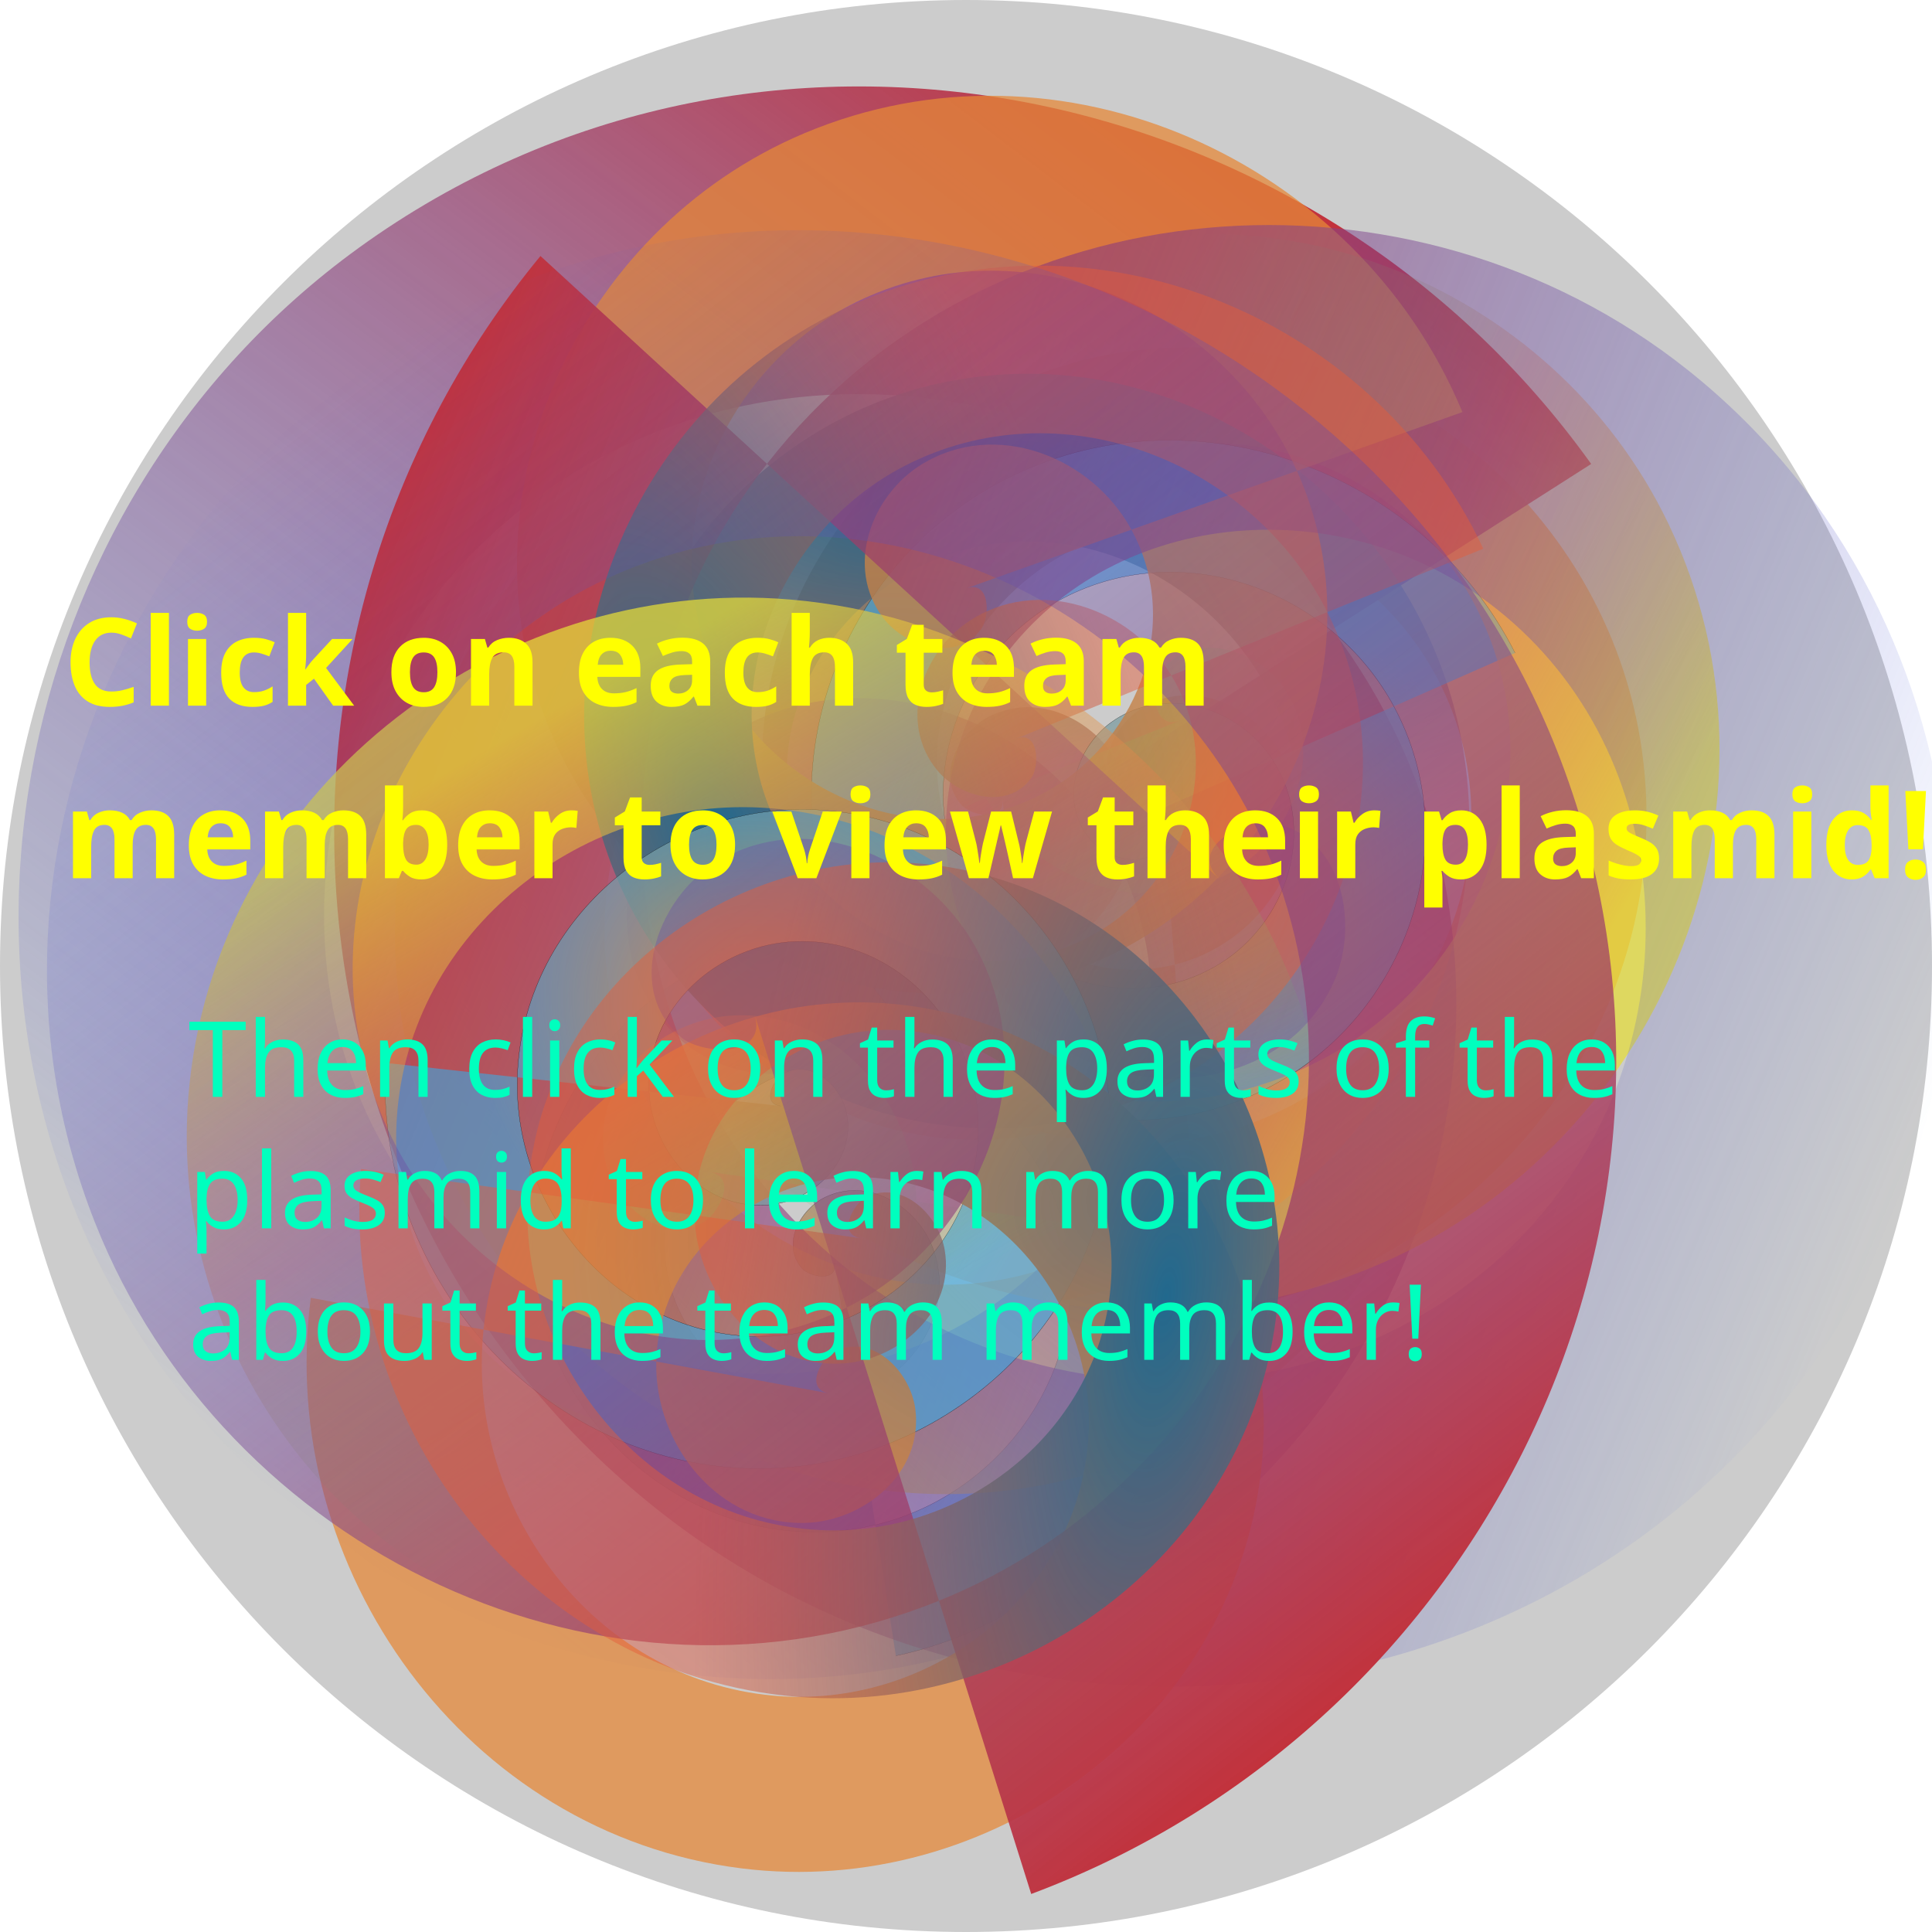
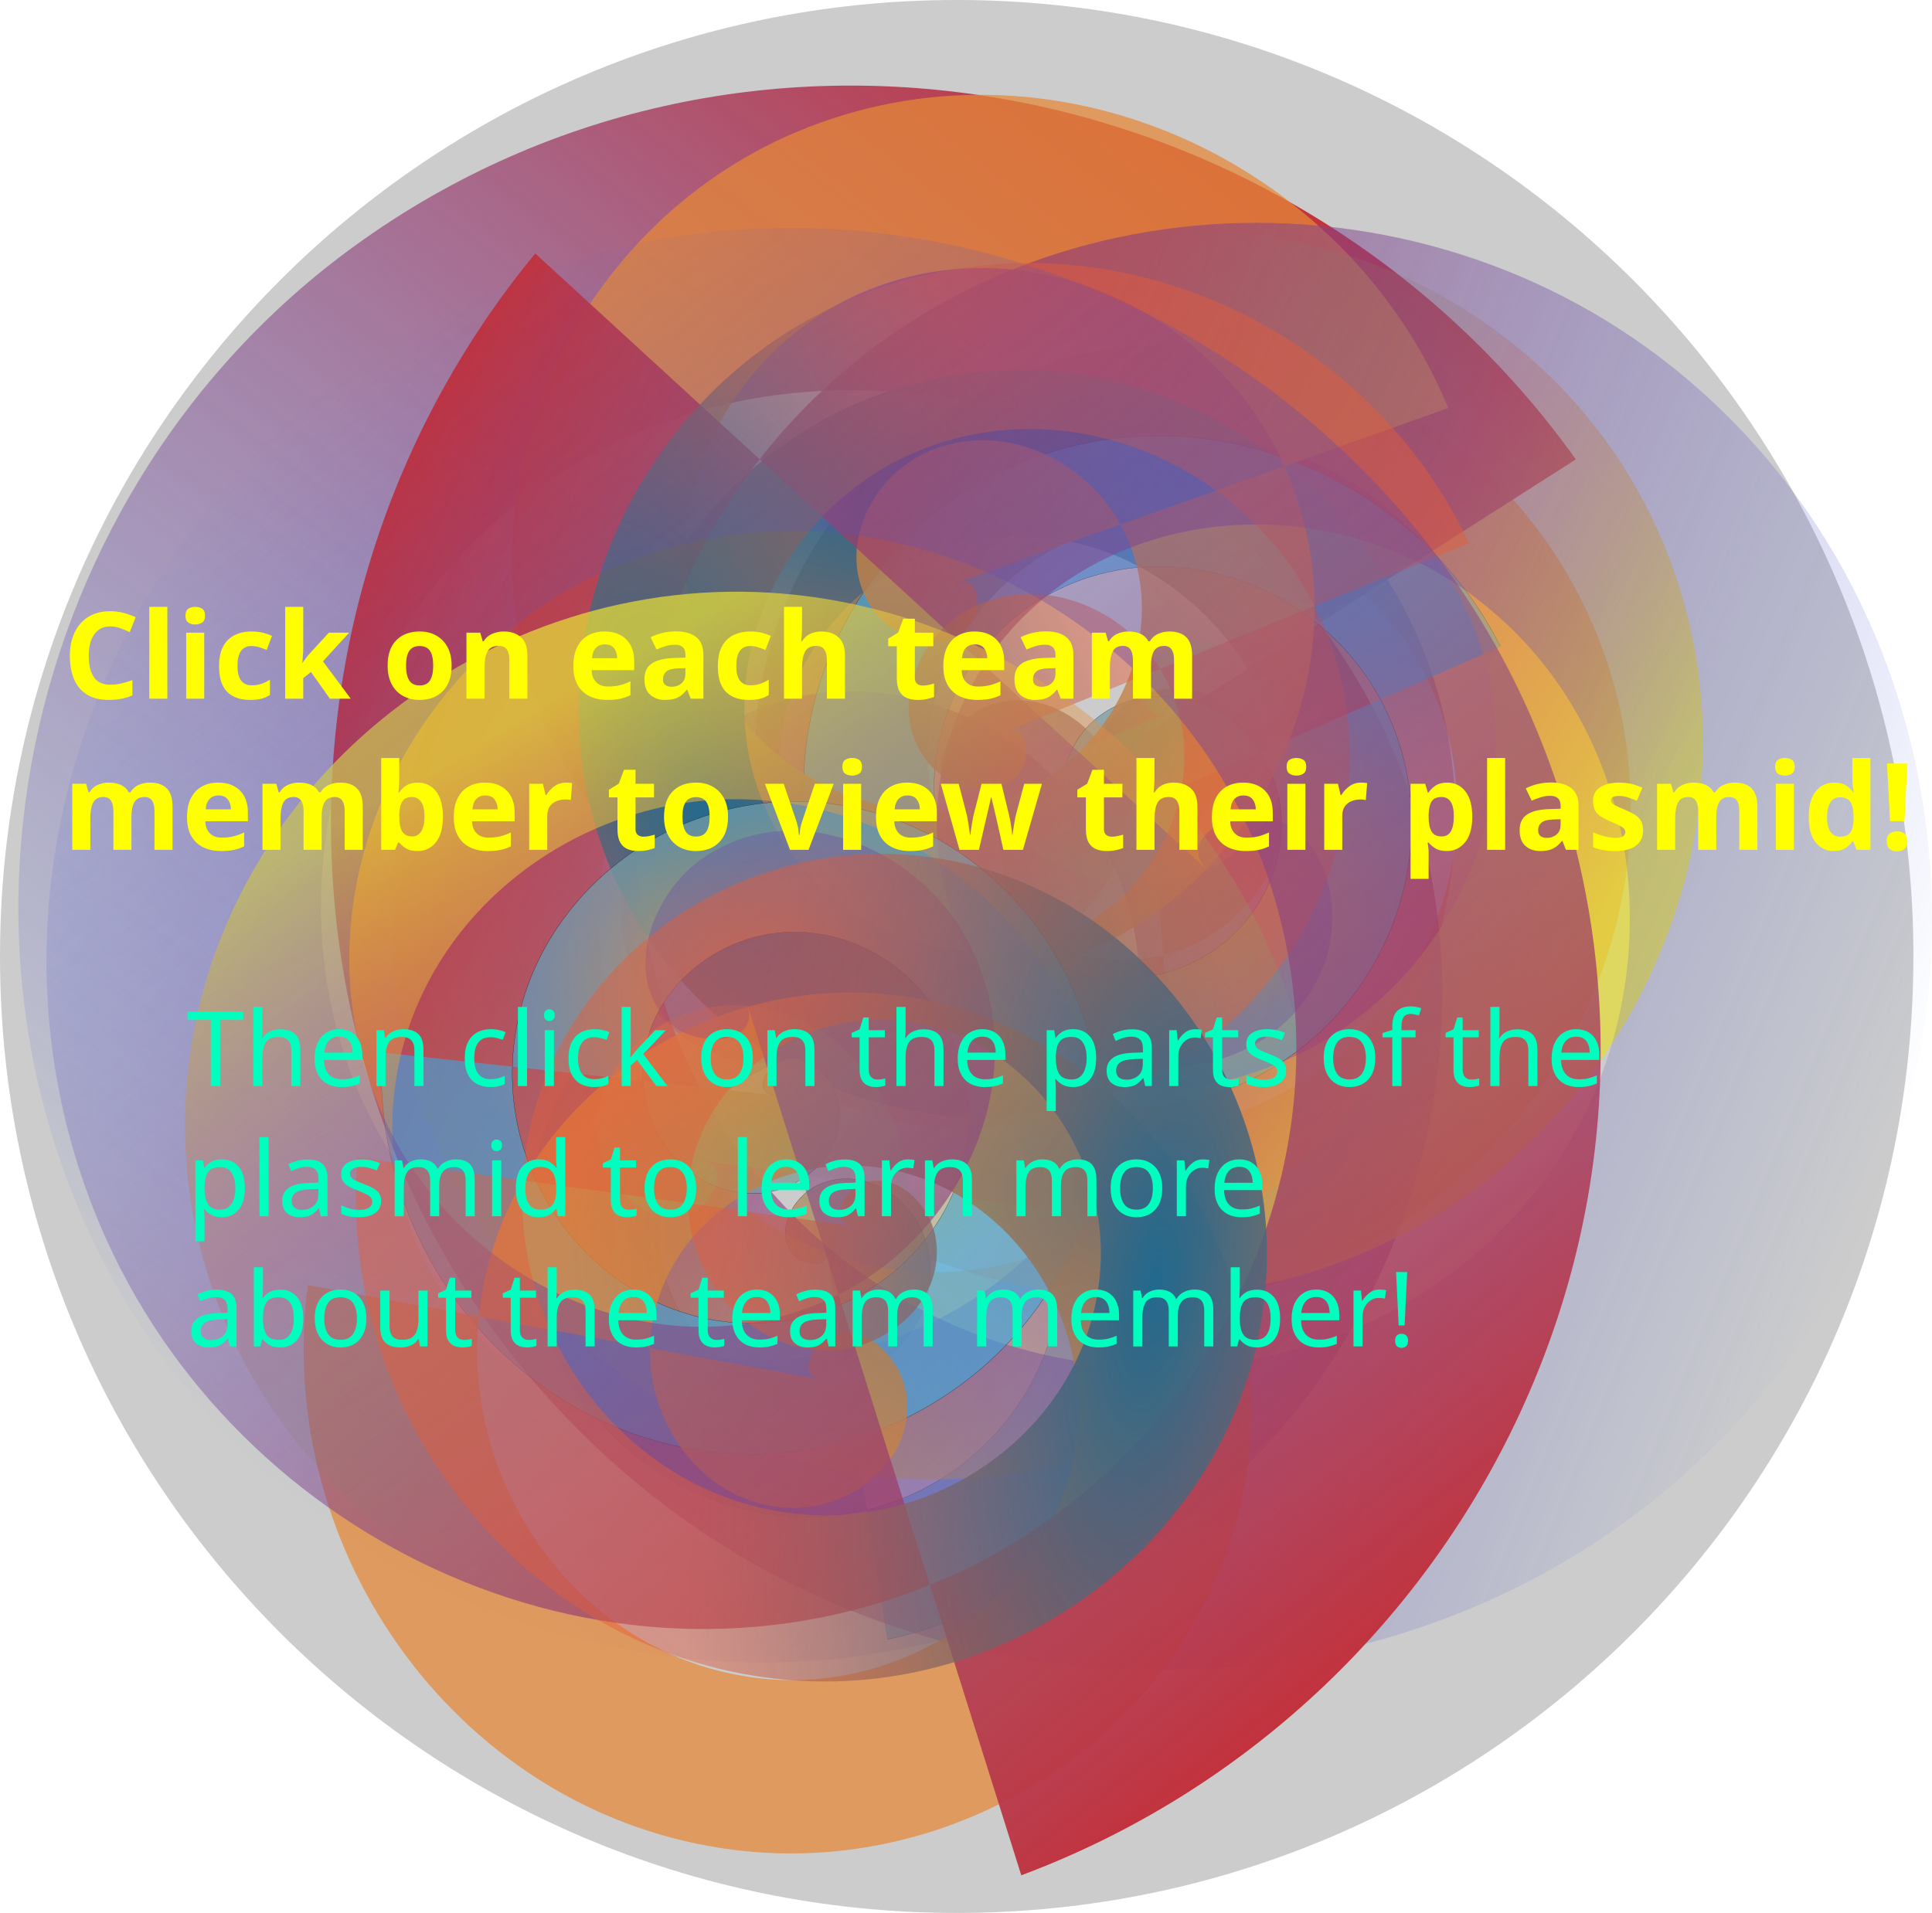
- <svg xmlns="http://www.w3.org/2000/svg" xmlns:xlink="http://www.w3.org/1999/xlink" width="362.857mm" height="362.857mm" viewBox="0 0 1285.714 1285.714" id="svg2" version="1.1">
+ <svg xmlns="http://www.w3.org/2000/svg" xmlns:xlink="http://www.w3.org/1999/xlink" width="141.111mm" height="139.752mm" viewBox="0 0 500 495.185" id="svg2" version="1.1">
  <defs id="defs4">
    <linearGradient id="linearGradient5912">
      <stop style="stop-color:#c2323c;stop-opacity:1" offset="0" id="stop5914" />
      <stop style="stop-color:#385ce5;stop-opacity:0" offset="1" id="stop5916" />
    </linearGradient>
    <linearGradient id="linearGradient5900">
      <stop style="stop-color:#e5dc38;stop-opacity:0.73" offset="0" id="stop5902" />
      <stop id="stop5922" offset="0.502" style="stop-color:#e0804d;stop-opacity:0.361" />
      <stop style="stop-color:#38e563;stop-opacity:0;" offset="1" id="stop5904" />
    </linearGradient>
    <linearGradient id="linearGradient5863">
      <stop style="stop-color:#21698e;stop-opacity:1" offset="0" id="stop5865" />
      <stop style="stop-color:#e55b38;stop-opacity:0.459" offset="1" id="stop5867" />
    </linearGradient>
    <linearGradient id="linearGradient5855">
      <stop style="stop-color:#e58838;stop-opacity:1;" offset="0" id="stop5857" />
      <stop style="stop-color:#38a9e5;stop-opacity:0.591" offset="1" id="stop5859" />
    </linearGradient>
    <linearGradient id="linearGradient5839">
      <stop style="stop-color:#707070;stop-opacity:1;" offset="0" id="stop5841" />
      <stop style="stop-color:#e58838;stop-opacity:0.736" offset="1" id="stop5843" />
    </linearGradient>
    <radialGradient xlink:href="#linearGradient5839" id="radialGradient5845" cx="-5306.586" cy="485.497" fx="-5306.586" fy="485.497" r="2195.342" gradientTransform="matrix(0.2905214,0.09774767,-0.06661345,0.1979862,-2185.112,646.1789)" gradientUnits="userSpaceOnUse" />
    <radialGradient xlink:href="#linearGradient5855" id="radialGradient5861" cx="-3864.339" cy="666.529" fx="-3864.339" fy="666.529" r="1823.967" gradientTransform="matrix(0.1642605,-0.04104031,0.04616229,0.184761,-2324.209,-285.6965)" gradientUnits="userSpaceOnUse" />
    <radialGradient xlink:href="#linearGradient5863" id="radialGradient5869" cx="-3754.716" cy="902.298" fx="-3754.716" fy="902.298" r="1339.469" gradientTransform="matrix(0.7691434,0.6087424,-0.2312979,0.2922424,-455.8578,2650.32)" gradientUnits="userSpaceOnUse" />
    <linearGradient xlink:href="#linearGradient5900" id="linearGradient5910" x1="-3383.223" y1="1349.945" x2="-3383.223" y2="417.713" gradientUnits="userSpaceOnUse" gradientTransform="matrix(0.8212838,0,0,0.8212838,-604.2708,-89.66776)" />
-     <linearGradient xlink:href="#linearGradient5912" id="linearGradient5918" x1="-4075.123" y1="791.777" x2="-2595.793" y2="791.777" gradientUnits="userSpaceOnUse" />
+     <linearGradient xlink:href="#linearGradient5912" id="linearGradient5918" x1="-4075.123" y1="791.777" x2="-2595.794" y2="791.777" gradientUnits="userSpaceOnUse" />
    <radialGradient xlink:href="#linearGradient5855" id="radialGradient6042" gradientUnits="userSpaceOnUse" gradientTransform="matrix(0.1642605,-0.04104031,0.04616229,0.184761,-2823.399,253.5427)" cx="-3864.339" cy="666.529" fx="-3864.339" fy="666.529" r="1823.967" />
    <radialGradient xlink:href="#linearGradient5839" id="radialGradient6044" gradientUnits="userSpaceOnUse" gradientTransform="matrix(0.2905214,0.09774767,-0.06661345,0.1979862,-2185.112,646.1789)" cx="-5306.586" cy="485.497" fx="-5306.586" fy="485.497" r="2195.342" />
    <linearGradient xlink:href="#linearGradient5900" id="linearGradient6046" gradientUnits="userSpaceOnUse" gradientTransform="matrix(0.8212838,0,0,0.8212838,-604.2708,-89.66776)" x1="-3383.223" y1="1349.945" x2="-3383.223" y2="417.713" />
-     <linearGradient xlink:href="#linearGradient5912" id="linearGradient6048" gradientUnits="userSpaceOnUse" x1="-4075.123" y1="791.777" x2="-2595.793" y2="791.777" />
+     <linearGradient xlink:href="#linearGradient5912" id="linearGradient6048" gradientUnits="userSpaceOnUse" x1="-4075.123" y1="791.777" x2="-2595.794" y2="791.777" />
    <radialGradient xlink:href="#linearGradient5863" id="radialGradient6050" gradientUnits="userSpaceOnUse" gradientTransform="matrix(0.7691434,0.6087424,-0.2312979,0.2922424,-455.8578,2650.32)" cx="-3754.716" cy="902.298" fx="-3754.716" fy="902.298" r="1339.469" />
    <radialGradient xlink:href="#linearGradient5855" id="radialGradient6070" gradientUnits="userSpaceOnUse" gradientTransform="matrix(0.1642605,-0.04104031,0.04616229,0.184761,-2823.399,253.5427)" cx="-3864.339" cy="666.529" fx="-3864.339" fy="666.529" r="1823.967" />
    <radialGradient xlink:href="#linearGradient5839" id="radialGradient6072" gradientUnits="userSpaceOnUse" gradientTransform="matrix(0.2905214,0.09774767,-0.06661345,0.1979862,-2185.112,646.1789)" cx="-5306.586" cy="485.497" fx="-5306.586" fy="485.497" r="2195.342" />
    <linearGradient xlink:href="#linearGradient5900" id="linearGradient6074" gradientUnits="userSpaceOnUse" gradientTransform="matrix(0.8212838,0,0,0.8212838,-604.2708,-89.66776)" x1="-3383.223" y1="1349.945" x2="-3383.223" y2="417.713" />
-     <linearGradient xlink:href="#linearGradient5912" id="linearGradient6076" gradientUnits="userSpaceOnUse" x1="-4075.123" y1="791.777" x2="-2595.793" y2="791.777" />
+     <linearGradient xlink:href="#linearGradient5912" id="linearGradient6076" gradientUnits="userSpaceOnUse" x1="-4075.123" y1="791.777" x2="-2595.794" y2="791.777" />
    <radialGradient xlink:href="#linearGradient5863" id="radialGradient6078" gradientUnits="userSpaceOnUse" gradientTransform="matrix(0.7691434,0.6087424,-0.2312979,0.2922424,-455.8578,2650.32)" cx="-3754.716" cy="902.298" fx="-3754.716" fy="902.298" r="1339.469" />
  </defs>
-   <g id="layer1" transform="translate(4025.715,178.4949)">
-     <flowRoot xml:space="preserve" id="flowRoot6139" style="fill:black;stroke:none;stroke-opacity:1;stroke-width:1px;stroke-linejoin:miter;stroke-linecap:butt;fill-opacity:1;font-family:sans-serif;font-style:normal;font-weight:normal;font-size:40px;line-height:125%;letter-spacing:0px;word-spacing:0px">
+   <g id="layer1" transform="translate(4025.715,-612.0339)">
+     <flowRoot xml:space="preserve" id="flowRoot6139" style="font-style:normal;font-weight:normal;font-size:40px;line-height:125%;font-family:sans-serif;letter-spacing:0px;word-spacing:0px;fill:#000000;fill-opacity:1;stroke:none;stroke-width:1px;stroke-linecap:butt;stroke-linejoin:miter;stroke-opacity:1" transform="matrix(0.3851442,0,0,0.3851442,-2475.234,680.7802)">
      <flowRegion id="flowRegion6141">
        <rect id="rect6143" width="1003.798" height="333.394" x="125.331" y="729.945" />
      </flowRegion>
      <flowPara id="flowPara6145" />
    </flowRoot>
-     <g id="g6108">
+     <g id="g6108" transform="matrix(0.3851442,0,0,0.3851442,-2475.234,680.7802)">
      <circle r="642.857" cy="464.362" cx="-3382.857" id="path4278" style="fill:#cccccc;fill-opacity:1;stroke:none;stroke-width:1;stroke-miterlimit:4;stroke-dasharray:none;stroke-opacity:0.553" />
      <g id="g6088">
        <g id="g5984" transform="matrix(0.4317195,0.4302994,-0.4302994,0.4317195,-2260.106,1946.178)">
          <path d="m -2893.44,-90.491 c 17.552,12.857 -8.671,30.003 -21.369,29.173 -34.41,-2.25 -46.338,-44.039 -36.976,-71.911 16.746,-49.857 77.908,-64.838 122.453,-44.779 65.371,29.437 83.797,112.205 52.583,172.995 -41.604,81.022 -146.65,102.947 -223.536,60.386 -96.754,-53.559 -122.194,-181.164 -68.189,-274.078 65.407,-112.532 215.716,-141.498 324.62,-75.993 128.339,77.195 160.836,250.293 83.796,375.162 -88.946,144.166 -284.886,180.198 -425.703,91.599 -160.006,-100.672 -199.577,-319.49 -99.403,-476.245 112.38,-175.856 354.102,-218.968 526.787,-107.206 191.713,124.076 238.367,388.721 115.01,577.329" id="path4361" style="fill:url(#radialGradient5861);fill-opacity:1;fill-rule:evenodd;stroke:#000000;stroke-width:0.21px;stroke-linecap:butt;stroke-linejoin:miter;stroke-opacity:1" />
          <g transform="translate(308.789,-931.4333)" id="g5976">
            <g id="g5973">
              <path d="m -3315.176,223.594 c 21.951,18.712 -14.393,38.822 -31.1,36.485 -45.275,-6.333 -56.967,-62.747 -41.87,-98.685 27.006,-64.284 109.333,-78.122 166.269,-47.255 83.556,45.299 99.842,156.529 52.639,233.854 -62.913,103.063 -203.938,121.799 -301.439,58.024 -122.695,-80.254 -143.879,-251.448 -63.409,-369.024 97.459,-142.4 299.015,-166.028 436.609,-68.794 162.149,114.587 188.222,346.618 74.179,504.194 -131.668,181.928 -394.244,210.446 -571.778,79.564 -201.726,-148.717 -232.69,-441.886 -84.948,-639.363 165.744,-221.539 489.541,-254.949 706.948,-90.333 241.363,182.755 277.22,537.205 95.718,774.533" id="path4359" style="fill:url(#radialGradient5845);fill-opacity:1;fill-rule:evenodd;stroke:none;stroke-width:0.231px;stroke-linecap:butt;stroke-linejoin:miter;stroke-opacity:1" />
            </g>
            <g id="g5968">
              <path d="m -3322.183,498.992 c -27.13,-21.338 15.379,-47.098 35.465,-45.091 54.434,5.437 71.075,72.34 54.717,116.022 -29.26,78.137 -127.045,98.566 -196.579,64.343 -102.044,-50.223 -126.762,-182.452 -73.969,-277.136 70.365,-126.199 238.104,-155.252 357.693,-83.595 150.491,90.173 183.893,293.871 93.221,438.25 -109.816,174.863 -349.702,212.621 -518.807,102.847 -199.285,-129.365 -241.403,-405.573 -112.473,-599.364 148.855,-223.739 461.471,-270.222 679.921,-122.099 248.216,168.307 299.066,517.388 131.725,760.478 -187.732,272.71 -573.319,327.929 -841.035,141.35 -297.215,-207.137 -356.805,-629.261 -150.976,-921.592" id="path5898" style="fill:url(#linearGradient5910);fill-opacity:1;fill-rule:evenodd;stroke:none;stroke-width:1px;stroke-linecap:butt;stroke-linejoin:miter;stroke-opacity:1" />
              <path transform="matrix(0.1624335,1.21233,-1.21233,0.1624335,-2043.976,4465.535)" d="m -3266.731,723.437 c -38.741,-14.23 0.069,-59.242 23.651,-64.39 63.908,-13.949 107.573,55.972 105.128,111.692 -4.373,99.671 -108.01,159.065 -199.734,145.866 -134.609,-19.369 -211.618,-160.585 -186.605,-287.775 33.339,-169.524 213.33,-264.596 375.816,-227.343 204.472,46.879 317.788,266.149 268.082,463.857 -60.201,239.45 -319.01,371.103 -551.898,308.82 -274.45,-73.398 -424.494,-371.897 -349.558,-639.939 86.516,-309.465 424.8,-477.937 727.98,-390.297 344.492,99.582 531.415,477.716 431.035,816.021 -112.612,379.527 -530.641,584.92 -904.063,471.773 -418.144,-126.698 -639.547,-579.994 -512.512,-992.104" id="path4363" style="fill:url(#linearGradient5918);fill-opacity:1;fill-rule:evenodd;stroke:none;stroke-width:0.358px;stroke-linecap:butt;stroke-linejoin:miter;stroke-opacity:1" />
              <path transform="matrix(0,0.9742046,-0.9742046,0,-3074.372,3591.733)" d="m -3324.94,365.424 c 17.423,-22.399 38.789,12.435 37.229,28.958 -4.229,44.777 -59.16,58.754 -95.146,45.499 -64.37,-23.71 -81.598,-104.014 -53.769,-161.333 40.84,-84.118 149.442,-105.024 227.52,-62.039 104.065,57.292 128.694,195.07 70.31,293.707 -73.47,124.125 -240.792,152.487 -359.894,78.58 -144.249,-89.512 -176.353,-286.566 -86.85,-426.081 105.475,-164.414 332.373,-200.263 492.269,-95.12 184.605,121.391 224.203,378.202 103.391,558.456 -137.275,204.815 -424.047,248.165 -624.643,111.661 -225.038,-153.137 -272.142,-469.903 -119.931,-690.83 168.983,-245.271 515.767,-296.13 757.017,-128.201" id="path4365" style="fill:url(#radialGradient5869);fill-opacity:1;fill-rule:evenodd;stroke:none;stroke-width:0.338px;stroke-linecap:butt;stroke-linejoin:miter;stroke-opacity:1" />
            </g>
          </g>
        </g>
        <g transform="matrix(0.3047701,-0.5278773,0.5278773,0.3047701,-2462.421,-1564.982)" id="g5994">
          <path style="fill:url(#radialGradient6042);fill-opacity:1;fill-rule:evenodd;stroke:#000000;stroke-width:0.21px;stroke-linecap:butt;stroke-linejoin:miter;stroke-opacity:1" id="path5996" d="m -3392.63,448.749 c 17.552,12.857 -8.671,30.003 -21.369,29.173 -34.41,-2.25 -46.338,-44.039 -36.976,-71.911 16.746,-49.857 77.908,-64.838 122.453,-44.779 65.371,29.437 83.797,112.205 52.583,172.995 -41.604,81.022 -146.65,102.947 -223.536,60.386 -96.754,-53.559 -122.194,-181.164 -68.189,-274.078 65.407,-112.532 215.716,-141.498 324.62,-75.993 128.339,77.195 160.836,250.293 83.796,375.162 -88.946,144.166 -284.886,180.198 -425.704,91.599 -160.006,-100.672 -199.577,-319.49 -99.403,-476.245 112.38,-175.856 354.102,-218.968 526.787,-107.206 191.713,124.076 238.367,388.721 115.009,577.329" />
          <g id="g5998" transform="translate(33.80426,-72.87197)">
            <g id="g6000">
              <path style="fill:url(#radialGradient6044);fill-opacity:1;fill-rule:evenodd;stroke:none;stroke-width:0.231px;stroke-linecap:butt;stroke-linejoin:miter;stroke-opacity:1" id="path6002" d="m -3315.176,223.594 c 21.951,18.712 -14.393,38.822 -31.1,36.485 -45.275,-6.333 -56.967,-62.747 -41.87,-98.685 27.006,-64.284 109.333,-78.122 166.269,-47.255 83.556,45.299 99.842,156.529 52.639,233.854 -62.913,103.063 -203.938,121.799 -301.439,58.024 -122.695,-80.254 -143.879,-251.448 -63.409,-369.024 97.459,-142.4 299.015,-166.028 436.609,-68.794 162.149,114.587 188.222,346.618 74.179,504.194 -131.668,181.928 -394.244,210.446 -571.778,79.564 -201.726,-148.717 -232.69,-441.886 -84.948,-639.363 165.744,-221.539 489.541,-254.949 706.948,-90.333 241.363,182.755 277.22,537.205 95.718,774.533" />
            </g>
            <g id="g6004">
              <path style="fill:url(#linearGradient6046);fill-opacity:1;fill-rule:evenodd;stroke:none;stroke-width:1px;stroke-linecap:butt;stroke-linejoin:miter;stroke-opacity:1" id="path6006" d="m -3322.183,498.992 c -27.13,-21.338 15.379,-47.098 35.465,-45.091 54.434,5.437 71.075,72.34 54.717,116.022 -29.26,78.137 -127.045,98.566 -196.579,64.343 -102.044,-50.223 -126.762,-182.452 -73.969,-277.136 70.365,-126.199 238.104,-155.252 357.693,-83.595 150.491,90.173 183.893,293.871 93.221,438.25 -109.816,174.863 -349.702,212.621 -518.807,102.847 -199.285,-129.365 -241.403,-405.573 -112.473,-599.364 148.855,-223.739 461.471,-270.222 679.921,-122.099 248.216,168.307 299.066,517.388 131.725,760.478 -187.732,272.71 -573.319,327.929 -841.035,141.35 -297.215,-207.137 -356.805,-629.261 -150.976,-921.592" />
              <path style="fill:url(#linearGradient6048);fill-opacity:1;fill-rule:evenodd;stroke:none;stroke-width:0.358px;stroke-linecap:butt;stroke-linejoin:miter;stroke-opacity:1" id="path6008" d="m -3266.731,723.437 c -38.741,-14.23 0.069,-59.242 23.651,-64.39 63.908,-13.949 107.573,55.972 105.128,111.692 -4.373,99.671 -108.01,159.065 -199.734,145.866 -134.609,-19.369 -211.618,-160.585 -186.605,-287.775 33.339,-169.524 213.33,-264.596 375.816,-227.343 204.472,46.879 317.788,266.149 268.082,463.857 -60.201,239.45 -319.01,371.103 -551.898,308.82 -274.45,-73.398 -424.494,-371.897 -349.558,-639.939 86.516,-309.465 424.8,-477.937 727.98,-390.297 344.492,99.582 531.415,477.716 431.035,816.021 -112.612,379.527 -530.641,584.92 -904.063,471.773 -418.144,-126.698 -639.547,-579.994 -512.512,-992.104" transform="matrix(0.1624335,1.21233,-1.21233,0.1624335,-2043.976,4465.535)" />
              <path style="fill:url(#radialGradient6050);fill-opacity:1;fill-rule:evenodd;stroke:none;stroke-width:0.338px;stroke-linecap:butt;stroke-linejoin:miter;stroke-opacity:1" id="path6010" d="m -3324.94,365.424 c 17.423,-22.399 38.789,12.435 37.229,28.958 -4.229,44.777 -59.16,58.754 -95.146,45.499 -64.37,-23.71 -81.598,-104.014 -53.769,-161.333 40.84,-84.118 149.442,-105.024 227.52,-62.039 104.065,57.292 128.694,195.07 70.31,293.707 -73.47,124.125 -240.792,152.487 -359.894,78.58 -144.249,-89.512 -176.353,-286.566 -86.85,-426.081 105.475,-164.414 332.373,-200.263 492.269,-95.12 184.605,121.391 224.203,378.202 103.391,558.456 -137.275,204.815 -424.047,248.165 -624.643,111.661 -225.038,-153.137 -272.142,-469.903 -119.931,-690.83 168.983,-245.271 515.767,-296.13 757.017,-128.201" transform="matrix(0,0.9742046,-0.9742046,0,-3074.372,3591.733)" />
            </g>
          </g>
        </g>
      </g>
      <g transform="matrix(-0.5278773,0.3047701,-0.3047701,-0.5278773,-5160.26,1828.378)" id="g6052">
        <path style="fill:url(#radialGradient6070);fill-opacity:1;fill-rule:evenodd;stroke:#000000;stroke-width:0.21px;stroke-linecap:butt;stroke-linejoin:miter;stroke-opacity:1" id="path6054" d="m -3392.63,448.749 c 17.552,12.857 -8.671,30.003 -21.369,29.173 -34.41,-2.25 -46.338,-44.039 -36.976,-71.911 16.746,-49.857 77.908,-64.838 122.453,-44.779 65.371,29.437 83.797,112.205 52.583,172.995 -41.604,81.022 -146.65,102.947 -223.536,60.386 -96.754,-53.559 -122.194,-181.164 -68.189,-274.078 65.407,-112.532 215.716,-141.498 324.62,-75.993 128.339,77.195 160.836,250.293 83.796,375.162 -88.946,144.166 -284.886,180.198 -425.704,91.599 -160.006,-100.672 -199.577,-319.49 -99.403,-476.245 112.38,-175.856 354.102,-218.968 526.787,-107.206 191.713,124.076 238.367,388.721 115.009,577.329" />
        <g id="g6056" transform="translate(33.80426,-72.87197)">
          <g id="g6058">
            <path style="fill:url(#radialGradient6072);fill-opacity:1;fill-rule:evenodd;stroke:none;stroke-width:0.231px;stroke-linecap:butt;stroke-linejoin:miter;stroke-opacity:1" id="path6060" d="m -3315.176,223.594 c 21.951,18.712 -14.393,38.822 -31.1,36.485 -45.275,-6.333 -56.967,-62.747 -41.87,-98.685 27.006,-64.284 109.333,-78.122 166.269,-47.255 83.556,45.299 99.842,156.529 52.639,233.854 -62.913,103.063 -203.938,121.799 -301.439,58.024 -122.695,-80.254 -143.879,-251.448 -63.409,-369.024 97.459,-142.4 299.015,-166.028 436.609,-68.794 162.149,114.587 188.222,346.618 74.179,504.194 -131.668,181.928 -394.244,210.446 -571.778,79.564 -201.726,-148.717 -232.69,-441.886 -84.948,-639.363 165.744,-221.539 489.541,-254.949 706.948,-90.333 241.363,182.755 277.22,537.205 95.718,774.533" />
          </g>
          <g id="g6062">
            <path style="fill:url(#linearGradient6074);fill-opacity:1;fill-rule:evenodd;stroke:none;stroke-width:1px;stroke-linecap:butt;stroke-linejoin:miter;stroke-opacity:1" id="path6064" d="m -3322.183,498.992 c -27.13,-21.338 15.379,-47.098 35.465,-45.091 54.434,5.437 71.075,72.34 54.717,116.022 -29.26,78.137 -127.045,98.566 -196.579,64.343 -102.044,-50.223 -126.762,-182.452 -73.969,-277.136 70.365,-126.199 238.104,-155.252 357.693,-83.595 150.491,90.173 183.893,293.871 93.221,438.25 -109.816,174.863 -349.702,212.621 -518.807,102.847 -199.285,-129.365 -241.403,-405.573 -112.473,-599.364 148.855,-223.739 461.471,-270.222 679.921,-122.099 248.216,168.307 299.066,517.388 131.725,760.478 -187.732,272.71 -573.319,327.929 -841.035,141.35 -297.215,-207.137 -356.805,-629.261 -150.976,-921.592" />
            <path style="fill:url(#linearGradient6076);fill-opacity:1;fill-rule:evenodd;stroke:none;stroke-width:0.358px;stroke-linecap:butt;stroke-linejoin:miter;stroke-opacity:1" id="path6066" d="m -3266.731,723.437 c -38.741,-14.23 0.069,-59.242 23.651,-64.39 63.908,-13.949 107.573,55.972 105.128,111.692 -4.373,99.671 -108.01,159.065 -199.734,145.866 -134.609,-19.369 -211.618,-160.585 -186.605,-287.775 33.339,-169.524 213.33,-264.596 375.816,-227.343 204.472,46.879 317.788,266.149 268.082,463.857 -60.201,239.45 -319.01,371.103 -551.898,308.82 -274.45,-73.398 -424.494,-371.897 -349.558,-639.939 86.516,-309.465 424.8,-477.937 727.98,-390.297 344.492,99.582 531.415,477.716 431.035,816.021 -112.612,379.527 -530.641,584.92 -904.063,471.773 -418.144,-126.698 -639.547,-579.994 -512.512,-992.104" transform="matrix(0.1624335,1.21233,-1.21233,0.1624335,-2043.976,4465.535)" />
            <path style="fill:url(#radialGradient6078);fill-opacity:1;fill-rule:evenodd;stroke:none;stroke-width:0.338px;stroke-linecap:butt;stroke-linejoin:miter;stroke-opacity:1" id="path6068" d="m -3324.94,365.424 c 17.423,-22.399 38.789,12.435 37.229,28.958 -4.229,44.777 -59.16,58.754 -95.146,45.499 -64.37,-23.71 -81.598,-104.014 -53.769,-161.333 40.84,-84.118 149.442,-105.024 227.52,-62.039 104.065,57.292 128.694,195.07 70.31,293.707 -73.47,124.125 -240.792,152.487 -359.894,78.58 -144.249,-89.512 -176.353,-286.566 -86.85,-426.081 105.475,-164.414 332.373,-200.263 492.269,-95.12 184.605,121.391 224.203,378.202 103.391,558.456 -137.275,204.815 -424.047,248.165 -624.643,111.661 -225.038,-153.137 -272.142,-469.903 -119.931,-690.83 168.983,-245.271 515.767,-296.13 757.017,-128.201" transform="matrix(0,0.9742046,-0.9742046,0,-3074.372,3591.733)" />
          </g>
        </g>
      </g>
    </g>
-     <text xml:space="preserve" style="font-style:normal;font-weight:normal;font-size:40px;line-height:125%;font-family:sans-serif;letter-spacing:0px;word-spacing:0px;fill:#000000;fill-opacity:1;stroke:none;stroke-width:1px;stroke-linecap:butt;stroke-linejoin:miter;stroke-opacity:1" x="-3900.383" y="551.45" id="text6147">
-       <tspan id="tspan6149" x="-3900.383" y="551.45" style="font-style:normal;font-variant:normal;font-weight:normal;font-stretch:normal;font-size:70px;font-family:Mitr;-inkscape-font-specification:Mitr;fill:#00ffbe;fill-opacity:1">Then click on the parts of the </tspan>
-       <tspan x="-3900.383" y="638.95" style="font-style:normal;font-variant:normal;font-weight:normal;font-stretch:normal;font-size:70px;font-family:Mitr;-inkscape-font-specification:Mitr;fill:#00ffbe;fill-opacity:1" id="tspan6153">plasmid to learn more</tspan>
-       <tspan x="-3900.383" y="726.45" id="tspan6151" style="font-style:normal;font-variant:normal;font-weight:normal;font-stretch:normal;font-size:70px;font-family:Mitr;-inkscape-font-specification:Mitr;fill:#00ffbe;fill-opacity:1">about the team member!</tspan>
+     <text xml:space="preserve" style="font-style:normal;font-weight:normal;font-size:15.406px;line-height:125%;font-family:sans-serif;letter-spacing:0px;word-spacing:0px;fill:#000000;fill-opacity:1;stroke:none;stroke-width:1px;stroke-linecap:butt;stroke-linejoin:miter;stroke-opacity:1" x="-3977.444" y="893.168" id="text6147">
+       <tspan id="tspan6149" x="-3977.444" y="893.168" style="font-style:normal;font-variant:normal;font-weight:normal;font-stretch:normal;font-size:26.96px;font-family:Mitr;-inkscape-font-specification:Mitr;fill:#00ffbe;fill-opacity:1">Then click on the parts of the </tspan>
+       <tspan x="-3977.444" y="926.868" style="font-style:normal;font-variant:normal;font-weight:normal;font-stretch:normal;font-size:26.96px;font-family:Mitr;-inkscape-font-specification:Mitr;fill:#00ffbe;fill-opacity:1" id="tspan6153">plasmid to learn more</tspan>
+       <tspan x="-3977.444" y="960.568" id="tspan6151" style="font-style:normal;font-variant:normal;font-weight:normal;font-stretch:normal;font-size:26.96px;font-family:Mitr;-inkscape-font-specification:Mitr;fill:#00ffbe;fill-opacity:1">about the team member!</tspan>
    </text>
-     <text xml:space="preserve" style="font-style:normal;font-weight:normal;font-size:44.134px;line-height:125%;font-family:sans-serif;letter-spacing:0px;word-spacing:0px;fill:#ffff00;fill-opacity:1;stroke:none;stroke-width:1px;stroke-linecap:butt;stroke-linejoin:miter;stroke-opacity:1;" x="-3983.488" y="291.124" id="text4247">
-       <tspan id="tspan4249" x="-3983.488" y="291.124" style="font-style:normal;font-variant:normal;font-weight:bold;font-stretch:normal;font-size:81.25px;font-family:'Droid Sans';-inkscape-font-specification:'Droid Sans Bold';fill:#ffff00;fill-opacity:1;">Click on each team </tspan>
-       <tspan x="-3983.488" y="405.947" style="font-style:normal;font-variant:normal;font-weight:bold;font-stretch:normal;font-size:81.25px;font-family:'Droid Sans';-inkscape-font-specification:'Droid Sans Bold';fill:#ffff00;fill-opacity:1;" id="tspan4251">member to view their plasmid!</tspan>
+     <text xml:space="preserve" style="font-style:normal;font-weight:normal;font-size:16.998px;line-height:125%;font-family:sans-serif;letter-spacing:0px;word-spacing:0px;fill:#ffff00;fill-opacity:1;stroke:none;stroke-width:1px;stroke-linecap:butt;stroke-linejoin:miter;stroke-opacity:1" x="-4009.451" y="792.905" id="text4247">
+       <tspan id="tspan4249" x="-4009.451" y="792.905" style="font-style:normal;font-variant:normal;font-weight:bold;font-stretch:normal;font-size:31.293px;font-family:'Droid Sans';-inkscape-font-specification:'Droid Sans Bold';fill:#ffff00;fill-opacity:1">Click on each team </tspan>
+       <tspan x="-4009.451" y="832.021" style="font-style:normal;font-variant:normal;font-weight:bold;font-stretch:normal;font-size:31.293px;font-family:'Droid Sans';-inkscape-font-specification:'Droid Sans Bold';fill:#ffff00;fill-opacity:1" id="tspan4251">member to view their plasmid!</tspan>
    </text>
  </g>
</svg>
